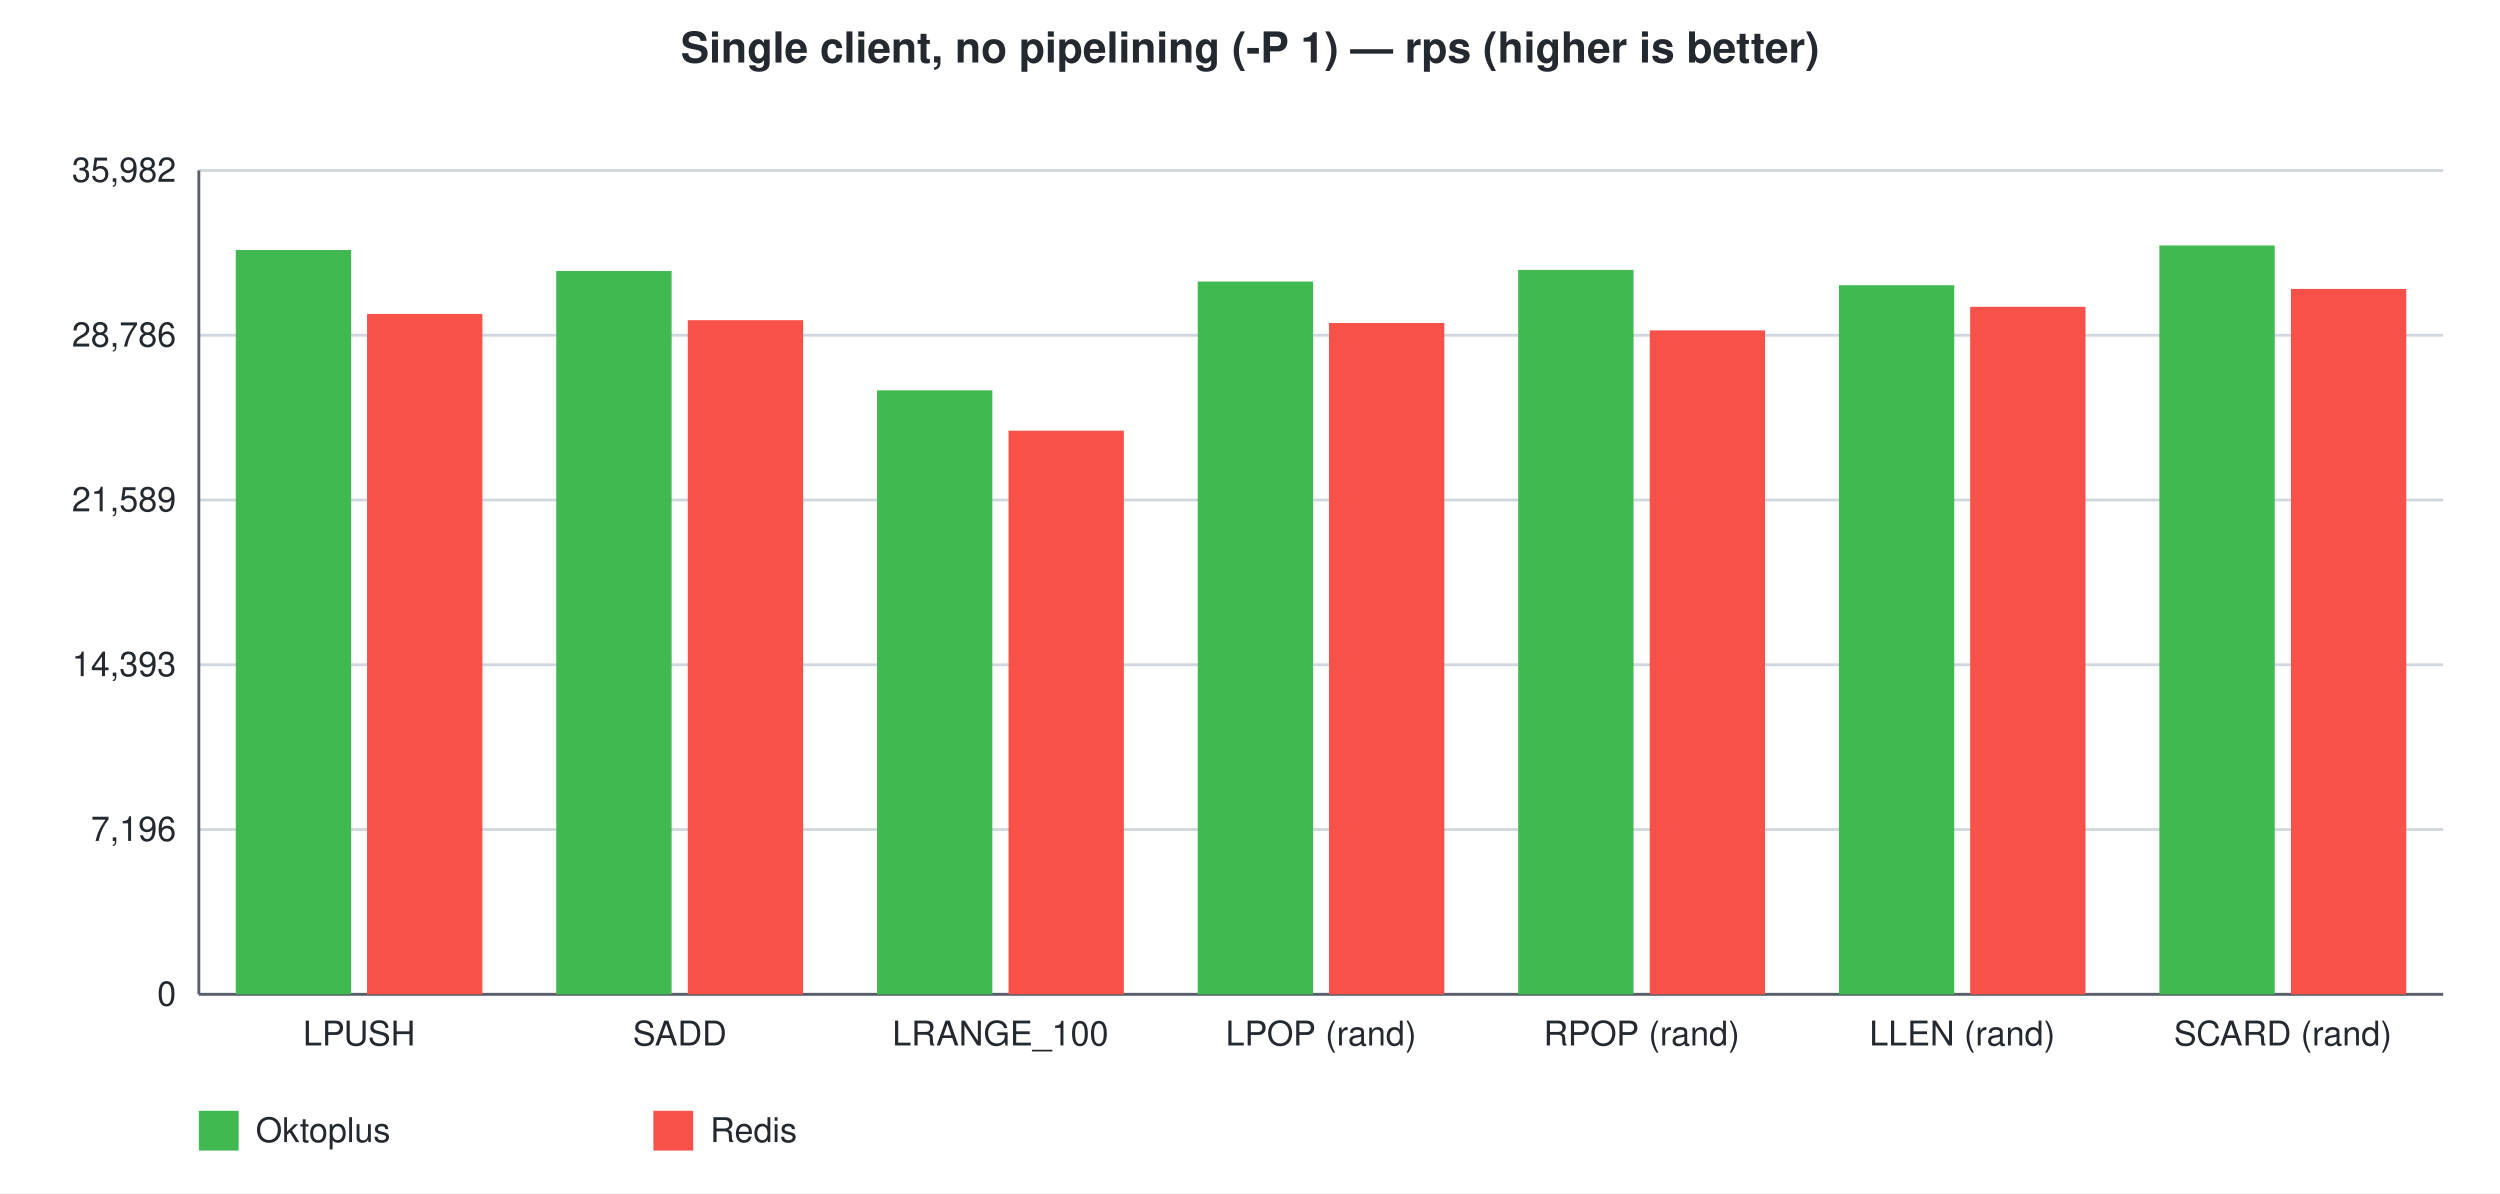
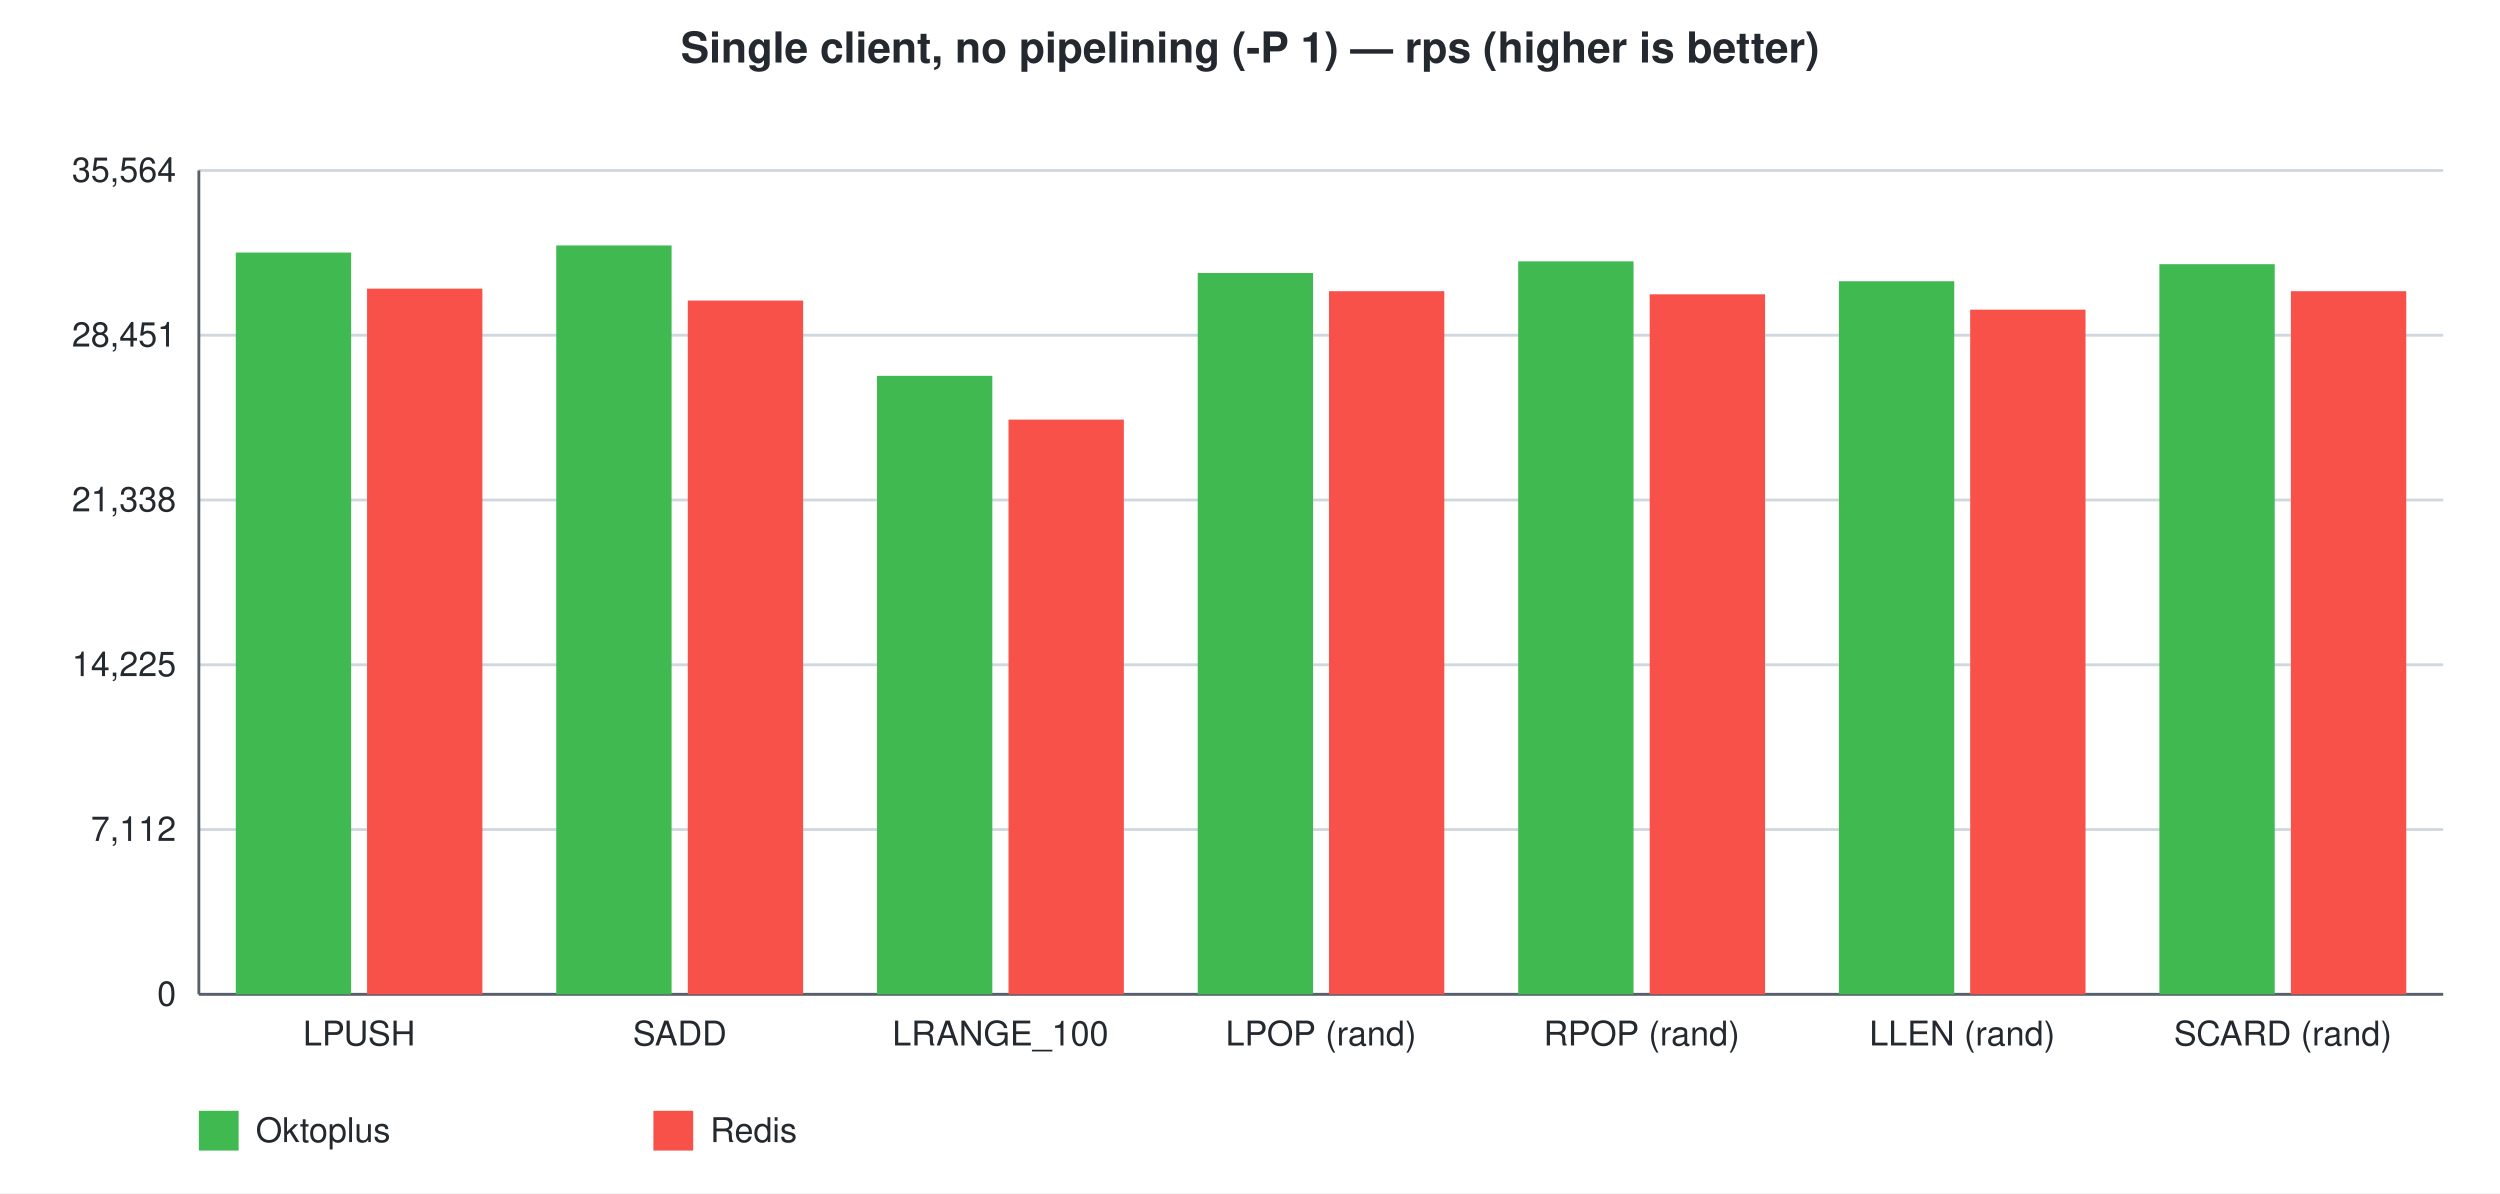
<svg xmlns="http://www.w3.org/2000/svg" width="880" height="420" viewBox="0 0 880 420" font-family="-apple-system, Segoe UI, Helvetica, Arial, sans-serif" font-size="12">
  <rect width="880" height="420" fill="#ffffff" />
  <text x="440.0" y="22" text-anchor="middle" fill="#24292f" font-size="15" font-weight="600">Single client, no pipelining (-P 1) — rps (higher is better)</text>
  <line x1="70" y1="350.0" x2="860" y2="350.0" stroke="#d0d7de" stroke-width="1" />
  <text x="62" y="354.0" text-anchor="end" fill="#24292f">0</text>
  <line x1="70" y1="292.0" x2="860" y2="292.0" stroke="#d0d7de" stroke-width="1" />
-   <text x="62" y="296.0" text-anchor="end" fill="#24292f">7,196</text>
+   <text x="62" y="296.0" text-anchor="end" fill="#24292f">7,112</text>
  <line x1="70" y1="234.0" x2="860" y2="234.0" stroke="#d0d7de" stroke-width="1" />
-   <text x="62" y="238.0" text-anchor="end" fill="#24292f">14,393</text>
-   <line x1="70" y1="176.0" x2="860" y2="176.0" stroke="#d0d7de" stroke-width="1" />
-   <text x="62" y="180.0" text-anchor="end" fill="#24292f">21,589</text>
+   <text x="62" y="238.0" text-anchor="end" fill="#24292f">14,225</text>
+   <line x1="70" y1="176" x2="860" y2="176" stroke="#d0d7de" stroke-width="1" />
+   <text x="62" y="180" text-anchor="end" fill="#24292f">21,338</text>
  <line x1="70" y1="118.0" x2="860" y2="118.0" stroke="#d0d7de" stroke-width="1" />
-   <text x="62" y="122.0" text-anchor="end" fill="#24292f">28,786</text>
+   <text x="62" y="122.0" text-anchor="end" fill="#24292f">28,451</text>
  <line x1="70" y1="60.0" x2="860" y2="60.0" stroke="#d0d7de" stroke-width="1" />
-   <text x="62" y="64.0" text-anchor="end" fill="#24292f">35,982</text>
+   <text x="62" y="64.0" text-anchor="end" fill="#24292f">35,564</text>
  <line x1="70" y1="60" x2="70" y2="350" stroke="#57606a" stroke-width="1" />
  <line x1="70" y1="350" x2="860" y2="350" stroke="#57606a" stroke-width="1" />
  <text x="126.429" y="368" text-anchor="middle" fill="#24292f">LPUSH</text>
-   <rect x="83.0" y="88.0" width="40.6" height="262.0" fill="#3fb950" />
-   <rect x="129.2" y="110.5" width="40.6" height="239.5" fill="#f85149" />
+   <rect x="83.0" y="88.9" width="40.6" height="261.1" fill="#3fb950" />
+   <rect x="129.2" y="101.6" width="40.6" height="248.4" fill="#f85149" />
  <text x="239.286" y="368" text-anchor="middle" fill="#24292f">SADD</text>
-   <rect x="195.8" y="95.4" width="40.6" height="254.6" fill="#3fb950" />
-   <rect x="242.1" y="112.7" width="40.6" height="237.3" fill="#f85149" />
+   <rect x="195.8" y="86.4" width="40.6" height="263.6" fill="#3fb950" />
+   <rect x="242.1" y="105.8" width="40.6" height="244.2" fill="#f85149" />
  <text x="352.143" y="368" text-anchor="middle" fill="#24292f">LRANGE_100</text>
-   <rect x="308.7" y="137.4" width="40.6" height="212.6" fill="#3fb950" />
-   <rect x="355.0" y="151.6" width="40.6" height="198.4" fill="#f85149" />
+   <rect x="308.7" y="132.3" width="40.6" height="217.7" fill="#3fb950" />
+   <rect x="355.0" y="147.7" width="40.6" height="202.3" fill="#f85149" />
  <text x="465.0" y="368" text-anchor="middle" fill="#24292f">LPOP (rand)</text>
-   <rect x="421.6" y="99.1" width="40.6" height="250.9" fill="#3fb950" />
-   <rect x="467.8" y="113.7" width="40.6" height="236.3" fill="#f85149" />
+   <rect x="421.6" y="96.1" width="40.6" height="253.9" fill="#3fb950" />
+   <rect x="467.8" y="102.5" width="40.6" height="247.5" fill="#f85149" />
  <text x="577.857" y="368" text-anchor="middle" fill="#24292f">RPOP (rand)</text>
-   <rect x="534.4" y="95.0" width="40.6" height="255.0" fill="#3fb950" />
-   <rect x="580.7" y="116.3" width="40.6" height="233.7" fill="#f85149" />
+   <rect x="534.4" y="92.0" width="40.6" height="258.0" fill="#3fb950" />
+   <rect x="580.7" y="103.6" width="40.6" height="246.4" fill="#f85149" />
  <text x="690.714" y="368" text-anchor="middle" fill="#24292f">LLEN (rand)</text>
-   <rect x="647.3" y="100.4" width="40.6" height="249.6" fill="#3fb950" />
-   <rect x="693.5" y="108.0" width="40.6" height="242.0" fill="#f85149" />
+   <rect x="647.3" y="99.0" width="40.6" height="251.0" fill="#3fb950" />
+   <rect x="693.5" y="109.0" width="40.6" height="241.0" fill="#f85149" />
  <text x="803.571" y="368" text-anchor="middle" fill="#24292f">SCARD (rand)</text>
-   <rect x="760.1" y="86.4" width="40.6" height="263.6" fill="#3fb950" />
-   <rect x="806.4" y="101.7" width="40.6" height="248.3" fill="#f85149" />
+   <rect x="760.1" y="93.0" width="40.6" height="257.0" fill="#3fb950" />
+   <rect x="806.4" y="102.5" width="40.6" height="247.5" fill="#f85149" />
  <rect x="70" y="391" width="14" height="14" fill="#3fb950" />
  <text x="90" y="402" fill="#24292f">Oktoplus</text>
  <rect x="230" y="391" width="14" height="14" fill="#f85149" />
  <text x="250" y="402" fill="#24292f">Redis</text>
</svg>
